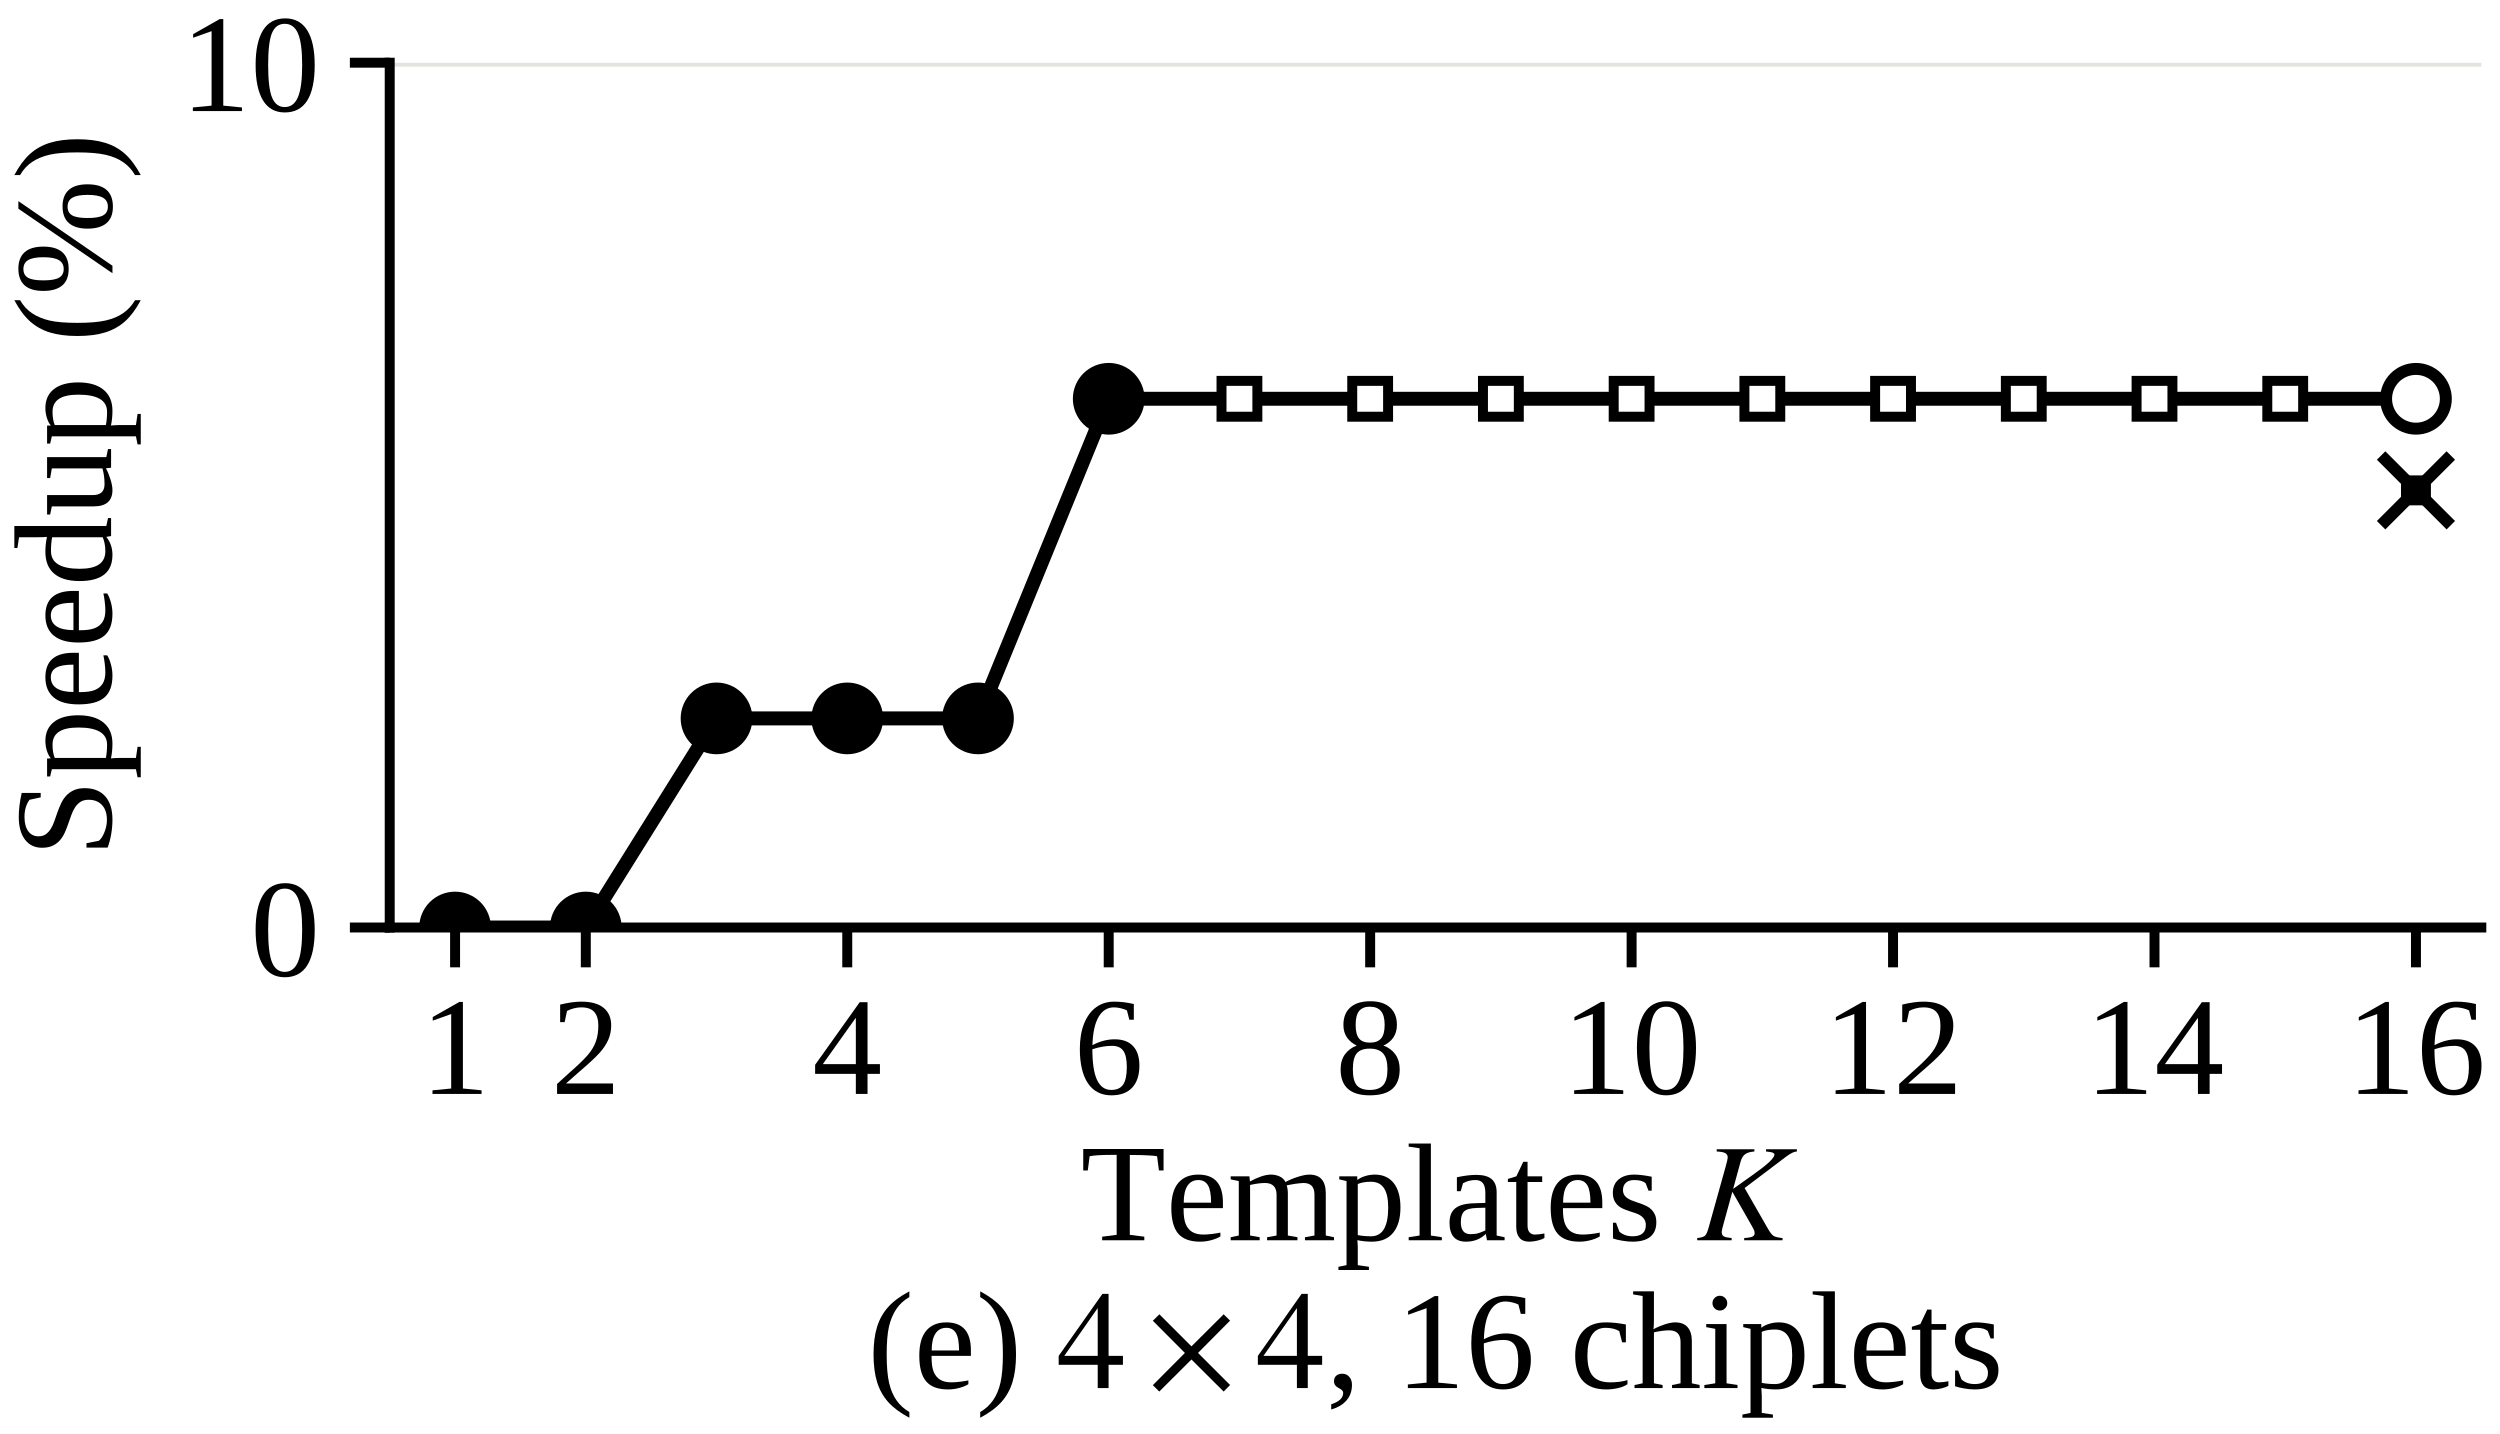
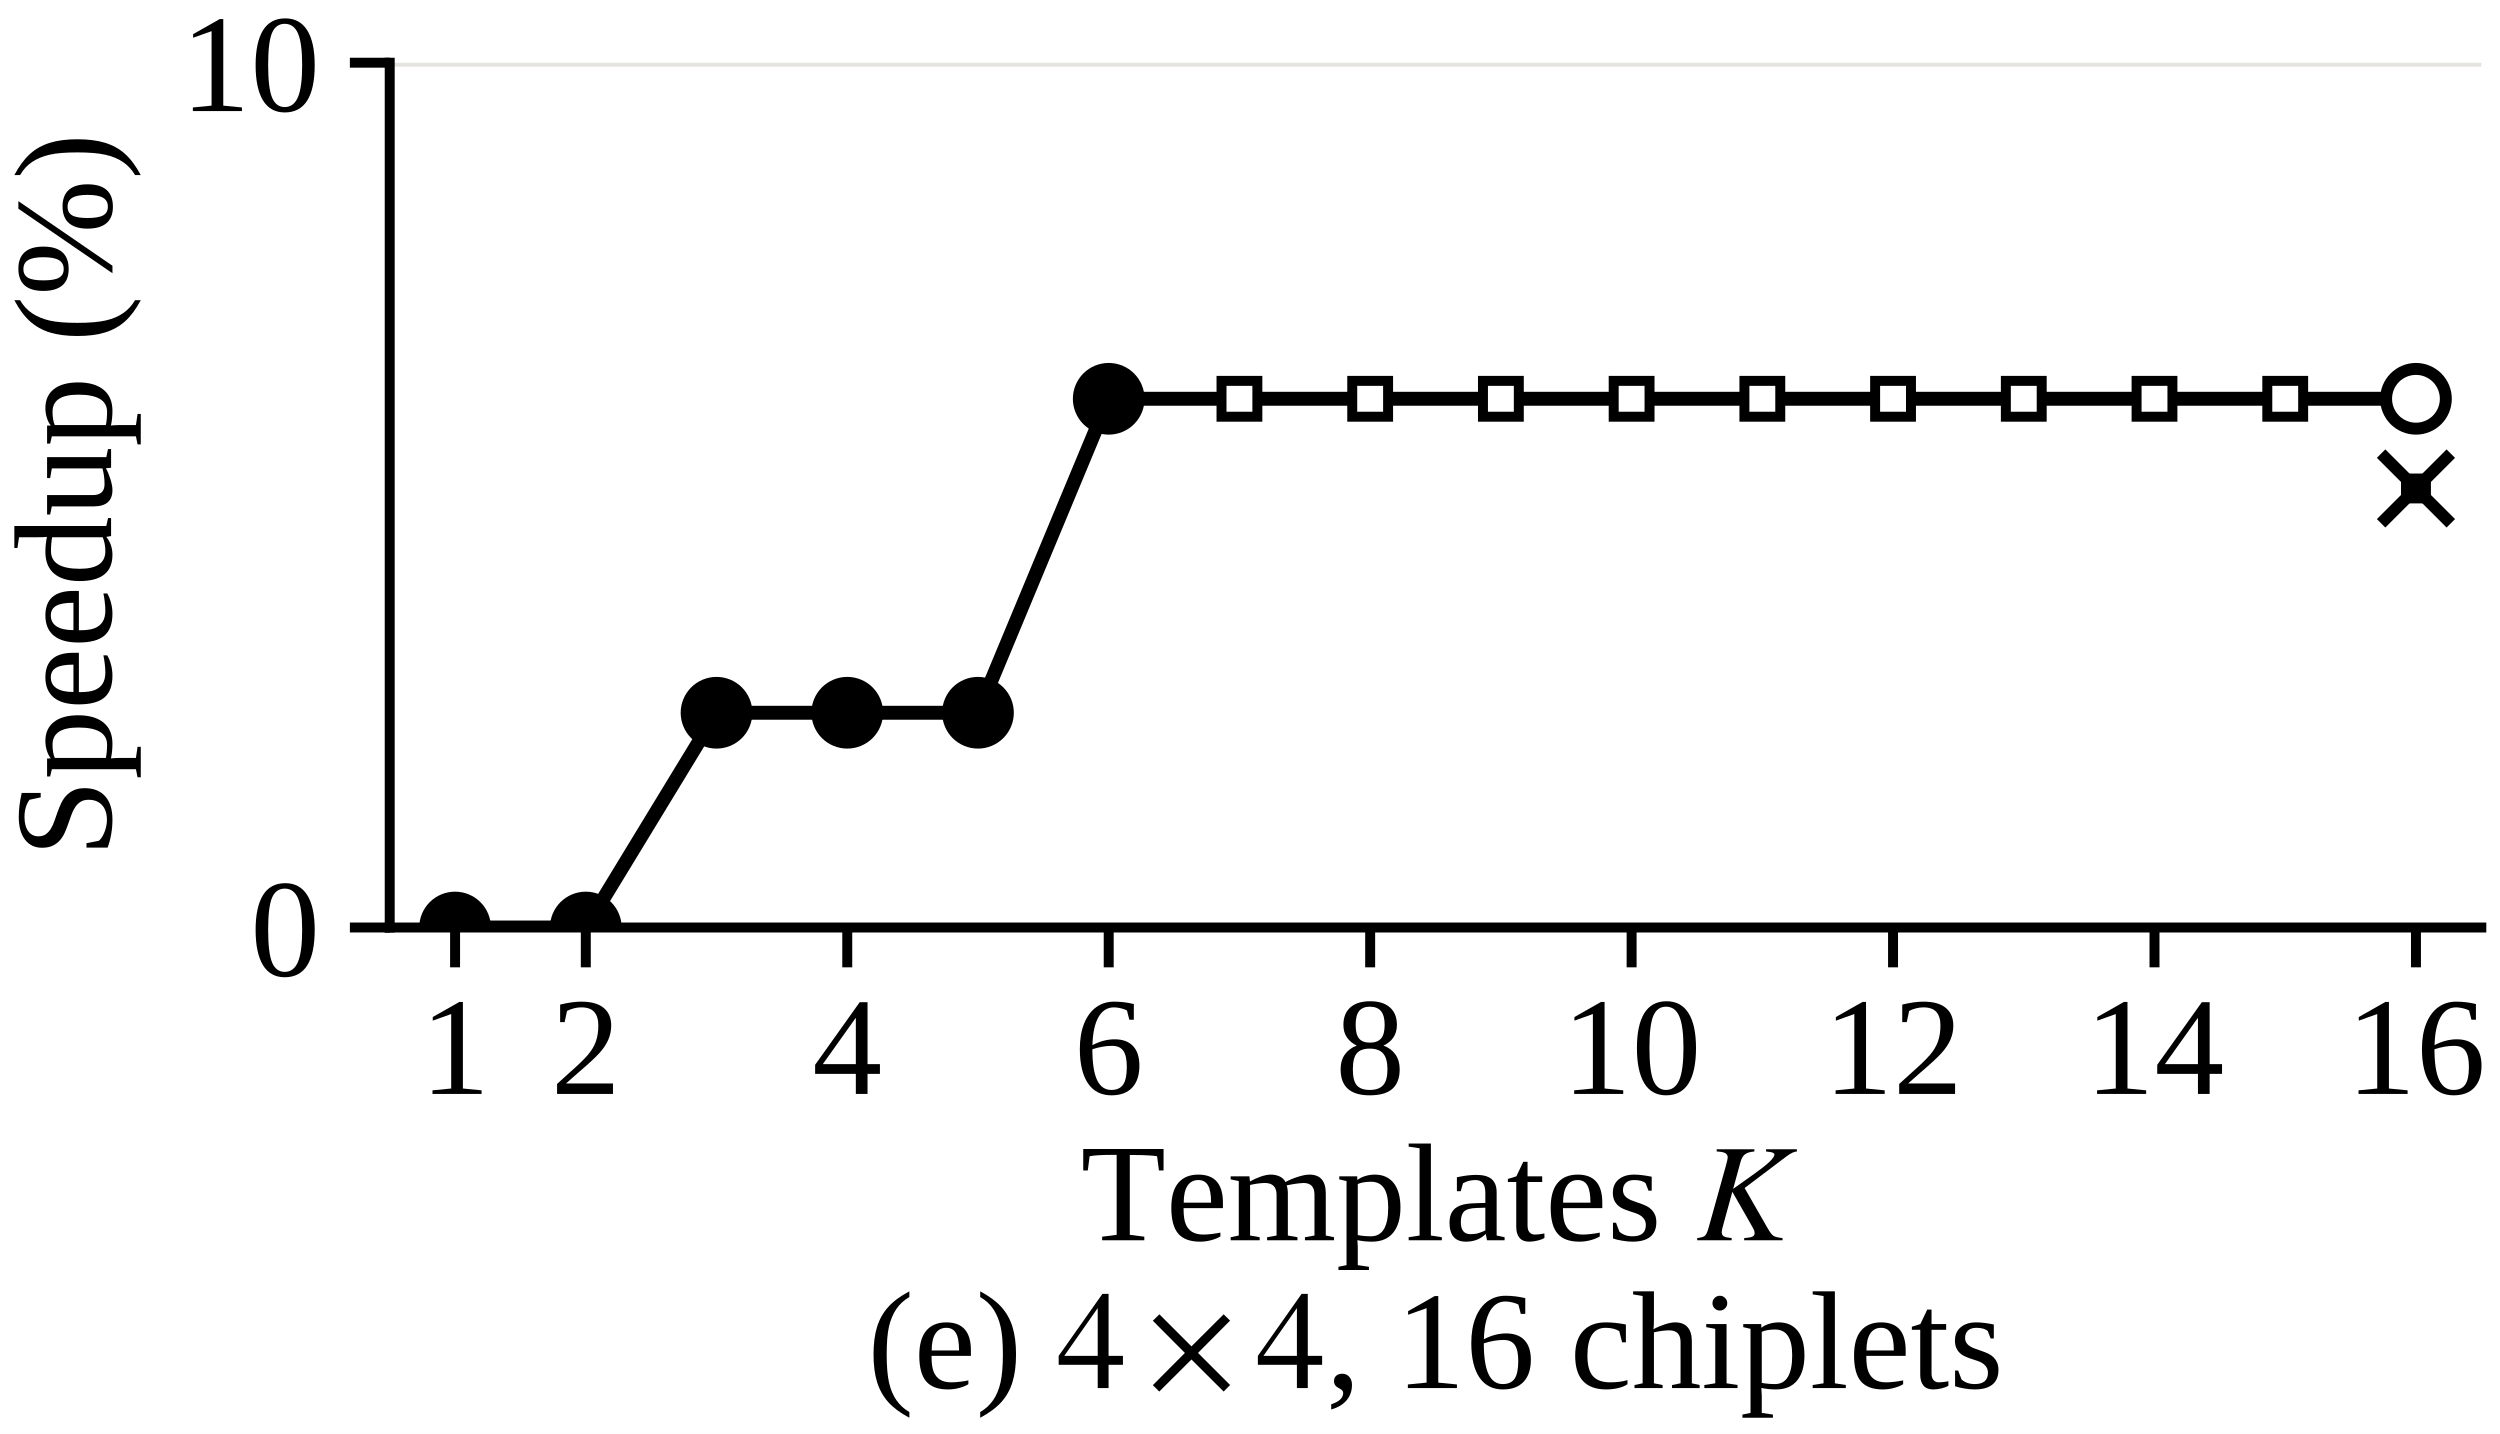
<svg xmlns="http://www.w3.org/2000/svg" xmlns:xlink="http://www.w3.org/1999/xlink" width="125.529pt" height="72pt" viewBox="0 0 125.529 72" version="1.1">
  <defs>
    <style type="text/css">*{stroke-linejoin: round; stroke-linecap: butt}</style>
  </defs>
  <g id="figure_1">
    <g id="patch_1">
      <path d="M 0 72  L 125.529 72  L 125.529 0  L 0 0  z " style="fill: #ffffff" />
    </g>
    <g id="axes_1">
      <g id="patch_2">
        <path d="M 19.568 46.572  L 124.591 46.572  L 124.591 3.149  L 19.568 3.149  z " style="fill: #ffffff" />
      </g>
      <g id="matplotlib.axis_1">
        <g id="xtick_1">
          <g id="line2d_1">
            <defs>
-               <path id="m6d4c251b62" d="M 0 0  L 0 2  " style="stroke: #000000; stroke-width: 0.5" />
-             </defs>
-             <g>
-               <use xlink:href="#m6d4c251b62" x="22.85" y="46.572" style="stroke: #000000; stroke-width: 0.5" />
+               <path id="m3a3be4b324" d="M 0 0  L 0 2  " style="stroke: #000000; stroke-width: 0.5" />
+             </defs>
+             <g>
+               <use xlink:href="#m3a3be4b324" x="22.85" y="46.572" style="stroke: #000000; stroke-width: 0.5" />
            </g>
          </g>
          <g id="text_1">
            <g transform="translate(21.1001 54.92922) scale(0.07 -0.07)">
              <defs>
                <path id="LiberationSerif-31" d="M 1959 250  L 2816 166  L 2816 0  L 563 0  L 563 166  L 1422 250  L 1422 3669  L 575 3366  L 575 3531  L 1797 4225  L 1959 4225  L 1959 250  z " transform="scale(0.015625)" />
              </defs>
              <use xlink:href="#LiberationSerif-31" />
            </g>
          </g>
        </g>
        <g id="xtick_2">
          <g id="line2d_2">
            <g>
-               <use xlink:href="#m6d4c251b62" x="29.414" y="46.572" style="stroke: #000000; stroke-width: 0.5" />
+               <use xlink:href="#m3a3be4b324" x="29.414" y="46.572" style="stroke: #000000; stroke-width: 0.5" />
            </g>
          </g>
          <g id="text_2">
            <g transform="translate(27.66404 54.92922) scale(0.07 -0.07)">
              <defs>
                <path id="LiberationSerif-32" d="M 2847 0  L 281 0  L 281 459  L 863 988  Q 1422 1478 1684 1781  Q 1947 2084 2061 2406  Q 2175 2728 2175 3144  Q 2175 3550 1990 3762  Q 1806 3975 1388 3975  Q 1222 3975 1047 3929  Q 872 3884 738 3809  L 628 3297  L 422 3297  L 422 4103  Q 991 4238 1388 4238  Q 2075 4238 2420 3952  Q 2766 3666 2766 3144  Q 2766 2794 2630 2483  Q 2494 2172 2212 1864  Q 1931 1556 1281 1003  Q 1003 766 691 481  L 2847 481  L 2847 0  z " transform="scale(0.015625)" />
              </defs>
              <use xlink:href="#LiberationSerif-32" />
            </g>
          </g>
        </g>
        <g id="xtick_3">
          <g id="line2d_3">
            <g>
-               <use xlink:href="#m6d4c251b62" x="42.542" y="46.572" style="stroke: #000000; stroke-width: 0.5" />
+               <use xlink:href="#m3a3be4b324" x="42.542" y="46.572" style="stroke: #000000; stroke-width: 0.5" />
            </g>
          </g>
          <g id="text_3">
            <g transform="translate(40.79193 54.92922) scale(0.07 -0.07)">
              <defs>
                <path id="LiberationSerif-34" d="M 2531 922  L 2531 0  L 1994 0  L 1994 922  L 125 922  L 125 1338  L 2172 4213  L 2531 4213  L 2531 1369  L 3100 1369  L 3100 922  L 2531 922  z M 1994 3478  L 1978 3478  L 478 1369  L 1994 1369  L 1994 3478  z " transform="scale(0.015625)" />
              </defs>
              <use xlink:href="#LiberationSerif-34" />
            </g>
          </g>
        </g>
        <g id="xtick_4">
          <g id="line2d_4">
            <g>
-               <use xlink:href="#m6d4c251b62" x="55.67" y="46.572" style="stroke: #000000; stroke-width: 0.5" />
+               <use xlink:href="#m3a3be4b324" x="55.67" y="46.572" style="stroke: #000000; stroke-width: 0.5" />
            </g>
          </g>
          <g id="text_4">
            <g transform="translate(53.91982 54.92922) scale(0.07 -0.07)">
              <defs>
                <path id="LiberationSerif-36" d="M 3009 1300  Q 3009 647 2679 292  Q 2350 -63 1728 -63  Q 1022 -63 648 487  Q 275 1038 275 2069  Q 275 2744 472 3234  Q 669 3725 1023 3981  Q 1378 4238 1844 4238  Q 2300 4238 2753 4128  L 2753 3406  L 2547 3406  L 2438 3834  Q 2334 3891 2159 3933  Q 1984 3975 1844 3975  Q 1388 3975 1133 3533  Q 878 3091 853 2241  Q 1363 2509 1875 2509  Q 2428 2509 2718 2198  Q 3009 1888 3009 1300  z M 1716 184  Q 2094 184 2262 429  Q 2431 675 2431 1241  Q 2431 1753 2270 1981  Q 2109 2209 1759 2209  Q 1331 2209 850 2053  Q 850 1100 1065 642  Q 1281 184 1716 184  z " transform="scale(0.015625)" />
              </defs>
              <use xlink:href="#LiberationSerif-36" />
            </g>
          </g>
        </g>
        <g id="xtick_5">
          <g id="line2d_5">
            <g>
-               <use xlink:href="#m6d4c251b62" x="68.798" y="46.572" style="stroke: #000000; stroke-width: 0.5" />
+               <use xlink:href="#m3a3be4b324" x="68.798" y="46.572" style="stroke: #000000; stroke-width: 0.5" />
            </g>
          </g>
          <g id="text_5">
            <g transform="translate(67.04771 54.92922) scale(0.07 -0.07)">
              <defs>
                <path id="LiberationSerif-38" d="M 2828 3169  Q 2828 2825 2661 2586  Q 2494 2347 2209 2222  Q 2566 2091 2761 1811  Q 2956 1531 2956 1131  Q 2956 538 2622 237  Q 2288 -63 1581 -63  Q 244 -63 244 1131  Q 244 1547 444 1820  Q 644 2094 984 2222  Q 713 2347 542 2584  Q 372 2822 372 3169  Q 372 3688 689 3972  Q 1006 4256 1606 4256  Q 2188 4256 2508 3973  Q 2828 3691 2828 3169  z M 2394 1131  Q 2394 1631 2198 1856  Q 2003 2081 1581 2081  Q 1169 2081 987 1867  Q 806 1653 806 1131  Q 806 603 990 393  Q 1175 184 1581 184  Q 1997 184 2195 401  Q 2394 619 2394 1131  z M 2266 3169  Q 2266 3600 2097 3803  Q 1928 4006 1588 4006  Q 1256 4006 1095 3809  Q 934 3613 934 3169  Q 934 2734 1090 2545  Q 1247 2356 1588 2356  Q 1938 2356 2102 2548  Q 2266 2741 2266 3169  z " transform="scale(0.015625)" />
              </defs>
              <use xlink:href="#LiberationSerif-38" />
            </g>
          </g>
        </g>
        <g id="xtick_6">
          <g id="line2d_6">
            <g>
-               <use xlink:href="#m6d4c251b62" x="81.926" y="46.572" style="stroke: #000000; stroke-width: 0.5" />
+               <use xlink:href="#m3a3be4b324" x="81.926" y="46.572" style="stroke: #000000; stroke-width: 0.5" />
            </g>
          </g>
          <g id="text_6">
            <g transform="translate(78.4256 54.92922) scale(0.07 -0.07)">
              <defs>
                <path id="LiberationSerif-30" d="M 2956 2113  Q 2956 -63 1581 -63  Q 919 -63 581 493  Q 244 1050 244 2113  Q 244 3153 581 3704  Q 919 4256 1606 4256  Q 2269 4256 2612 3711  Q 2956 3166 2956 2113  z M 2381 2113  Q 2381 3119 2190 3562  Q 2000 4006 1581 4006  Q 1175 4006 997 3587  Q 819 3169 819 2113  Q 819 1050 1000 617  Q 1181 184 1581 184  Q 1994 184 2187 639  Q 2381 1094 2381 2113  z " transform="scale(0.015625)" />
              </defs>
              <use xlink:href="#LiberationSerif-31" />
              <use xlink:href="#LiberationSerif-30" x="50" />
            </g>
          </g>
        </g>
        <g id="xtick_7">
          <g id="line2d_7">
            <g>
-               <use xlink:href="#m6d4c251b62" x="95.053" y="46.572" style="stroke: #000000; stroke-width: 0.5" />
+               <use xlink:href="#m3a3be4b324" x="95.053" y="46.572" style="stroke: #000000; stroke-width: 0.5" />
            </g>
          </g>
          <g id="text_7">
            <g transform="translate(91.55348 54.92922) scale(0.07 -0.07)">
              <use xlink:href="#LiberationSerif-31" />
              <use xlink:href="#LiberationSerif-32" x="50" />
            </g>
          </g>
        </g>
        <g id="xtick_8">
          <g id="line2d_8">
            <g>
-               <use xlink:href="#m6d4c251b62" x="108.181" y="46.572" style="stroke: #000000; stroke-width: 0.5" />
+               <use xlink:href="#m3a3be4b324" x="108.181" y="46.572" style="stroke: #000000; stroke-width: 0.5" />
            </g>
          </g>
          <g id="text_8">
            <g transform="translate(104.6814 54.92922) scale(0.07 -0.07)">
              <use xlink:href="#LiberationSerif-31" />
              <use xlink:href="#LiberationSerif-34" x="50" />
            </g>
          </g>
        </g>
        <g id="xtick_9">
          <g id="line2d_9">
            <g>
-               <use xlink:href="#m6d4c251b62" x="121.309" y="46.572" style="stroke: #000000; stroke-width: 0.5" />
+               <use xlink:href="#m3a3be4b324" x="121.309" y="46.572" style="stroke: #000000; stroke-width: 0.5" />
            </g>
          </g>
          <g id="text_9">
            <g transform="translate(117.8093 54.92922) scale(0.07 -0.07)">
              <use xlink:href="#LiberationSerif-31" />
              <use xlink:href="#LiberationSerif-36" x="50" />
            </g>
          </g>
        </g>
        <g id="text_10">
          <g transform="translate(54.26468 62.32) scale(0.07 -0.07)">
            <defs>
              <path id="LiberationSerif-54" d="M 984 0  L 984 166  L 1650 250  L 1650 3922  L 1491 3922  Q 700 3922 409 3859  L 325 3206  L 116 3206  L 116 4191  L 3803 4191  L 3803 3206  L 3591 3206  L 3506 3859  Q 3413 3881 3097 3898  Q 2781 3916 2406 3916  L 2253 3916  L 2253 250  L 2919 166  L 2919 0  L 984 0  z " transform="scale(0.015625)" />
              <path id="LiberationSerif-65" d="M 813 1478  L 813 1422  Q 813 991 908 752  Q 1003 513 1201 388  Q 1400 263 1722 263  Q 1891 263 2122 291  Q 2353 319 2503 353  L 2503 178  Q 2353 81 2095 9  Q 1838 -63 1569 -63  Q 884 -63 567 306  Q 250 675 250 1491  Q 250 2259 572 2637  Q 894 3016 1491 3016  Q 2619 3016 2619 1734  L 2619 1478  L 813 1478  z M 1491 2766  Q 1166 2766 992 2503  Q 819 2241 819 1728  L 2075 1728  Q 2075 2288 1931 2527  Q 1788 2766 1491 2766  z " transform="scale(0.015625)" />
              <path id="LiberationSerif-6d" d="M 1019 2700  Q 1253 2834 1515 2925  Q 1778 3016 1978 3016  Q 2194 3016 2376 2934  Q 2559 2853 2650 2675  Q 2891 2809 3214 2912  Q 3538 3016 3750 3016  Q 4500 3016 4500 2150  L 4500 219  L 4878 141  L 4878 0  L 3544 0  L 3544 141  L 3981 219  L 3981 2094  Q 3981 2631 3481 2631  Q 3400 2631 3292 2618  Q 3184 2606 3076 2590  Q 2969 2575 2870 2554  Q 2772 2534 2706 2522  Q 2759 2353 2759 2150  L 2759 219  L 3200 141  L 3200 0  L 1806 0  L 1806 141  L 2241 219  L 2241 2094  Q 2241 2353 2108 2492  Q 1975 2631 1709 2631  Q 1434 2631 1025 2541  L 1025 219  L 1466 141  L 1466 0  L 134 0  L 134 141  L 506 219  L 506 2719  L 134 2797  L 134 2938  L 994 2938  L 1019 2700  z " transform="scale(0.015625)" />
              <path id="LiberationSerif-70" d="M 475 2719  L 141 2797  L 141 2938  L 966 2938  L 972 2766  Q 1103 2878 1323 2947  Q 1544 3016 1772 3016  Q 2334 3016 2642 2625  Q 2950 2234 2950 1503  Q 2950 756 2614 346  Q 2278 -63 1644 -63  Q 1291 -63 972 6  Q 991 -219 991 -347  L 991 -1141  L 1503 -1216  L 1503 -1363  L 103 -1363  L 103 -1216  L 475 -1141  L 475 2719  z M 2388 1503  Q 2388 2103 2192 2395  Q 1997 2688 1600 2688  Q 1234 2688 991 2584  L 991 238  Q 1269 184 1600 184  Q 2388 184 2388 1503  z " transform="scale(0.015625)" />
              <path id="LiberationSerif-6c" d="M 1147 219  L 1650 141  L 1650 0  L 128 0  L 128 141  L 628 219  L 628 4225  L 128 4300  L 128 4441  L 1147 4441  L 1147 219  z " transform="scale(0.015625)" />
              <path id="LiberationSerif-61" d="M 1453 3003  Q 1934 3003 2161 2806  Q 2388 2609 2388 2203  L 2388 219  L 2753 141  L 2753 0  L 1947 0  L 1888 294  Q 1531 -63 978 -63  Q 225 -63 225 813  Q 225 1106 339 1298  Q 453 1491 703 1592  Q 953 1694 1428 1703  L 1869 1716  L 1869 2175  Q 1869 2478 1758 2622  Q 1647 2766 1416 2766  Q 1103 2766 844 2619  L 738 2253  L 563 2253  L 563 2894  Q 1069 3003 1453 3003  z M 1869 1497  L 1459 1484  Q 1041 1469 892 1322  Q 744 1175 744 831  Q 744 281 1191 281  Q 1403 281 1558 329  Q 1713 378 1869 453  L 1869 1497  z " transform="scale(0.015625)" />
              <path id="LiberationSerif-74" d="M 1044 -63  Q 744 -63 595 115  Q 447 294 447 616  L 447 2675  L 63 2675  L 63 2816  L 453 2938  L 769 3603  L 966 3603  L 966 2938  L 1638 2938  L 1638 2675  L 966 2675  L 966 672  Q 966 469 1058 366  Q 1150 263 1300 263  Q 1481 263 1741 313  L 1741 109  Q 1631 34 1425 -14  Q 1219 -63 1044 -63  z " transform="scale(0.015625)" />
              <path id="LiberationSerif-73" d="M 2259 825  Q 2259 388 1982 162  Q 1706 -63 1166 -63  Q 947 -63 683 -17  Q 419 28 269 84  L 269 806  L 409 806  L 563 397  Q 797 184 1172 184  Q 1778 184 1778 703  Q 1778 1084 1300 1247  L 1022 1338  Q 706 1441 562 1547  Q 419 1653 341 1808  Q 263 1963 263 2181  Q 263 2569 527 2792  Q 791 3016 1241 3016  Q 1563 3016 2047 2919  L 2047 2278  L 1900 2278  L 1769 2619  Q 1603 2766 1247 2766  Q 994 2766 861 2641  Q 728 2516 728 2303  Q 728 2125 848 2003  Q 969 1881 1213 1800  Q 1672 1644 1812 1572  Q 1953 1500 2051 1395  Q 2150 1291 2204 1156  Q 2259 1022 2259 825  z " transform="scale(0.015625)" />
              <path id="LiberationSerif-20" transform="scale(0.015625)" />
              <path id="STIXGeneral-Italic-4b" d="M 4621 4179  L 4621 4077  Q 4442 4077 4128 3840  L 2221 2400  L 3296 525  Q 3443 269 3552 201  Q 3661 134 3962 102  L 3962 0  L 2202 0  L 2202 102  L 2387 122  Q 2682 147 2682 326  Q 2682 365 2672 409  Q 2662 454 2630 515  Q 2598 576 2579 611  Q 2560 646 2509 736  Q 2458 826 2445 851  L 1658 2227  L 1242 710  Q 1171 467 1171 384  Q 1171 237 1264 182  Q 1357 128 1626 102  L 1626 0  L 45 0  L 45 102  Q 320 134 403 211  Q 486 288 563 557  L 1357 3405  Q 1446 3725 1446 3802  Q 1446 3936 1337 4000  Q 1229 4064 941 4077  L 941 4179  L 2669 4179  L 2669 4077  Q 2400 4058 2253 3958  Q 2106 3859 2035 3603  L 1696 2362  L 2675 3059  Q 3590 3706 3590 3936  Q 3590 4032 3360 4058  L 3206 4077  L 3206 4179  L 4621 4179  z " transform="scale(0.015625)" />
            </defs>
            <use xlink:href="#LiberationSerif-54" transform="translate(0 0.609375)" />
            <use xlink:href="#LiberationSerif-65" transform="translate(61.08398 0.609375)" />
            <use xlink:href="#LiberationSerif-6d" transform="translate(105.4688 0.609375)" />
            <use xlink:href="#LiberationSerif-70" transform="translate(183.252 0.609375)" />
            <use xlink:href="#LiberationSerif-6c" transform="translate(233.252 0.609375)" />
            <use xlink:href="#LiberationSerif-61" transform="translate(261.0352 0.609375)" />
            <use xlink:href="#LiberationSerif-74" transform="translate(305.4199 0.609375)" />
            <use xlink:href="#LiberationSerif-65" transform="translate(333.2031 0.609375)" />
            <use xlink:href="#LiberationSerif-73" transform="translate(377.5879 0.609375)" />
            <use xlink:href="#LiberationSerif-20" transform="translate(416.5039 0.609375)" />
            <use xlink:href="#STIXGeneral-Italic-4b" transform="translate(441.5039 0.609375)" />
          </g>
          <g transform="translate(43.55468 69.74) scale(0.07 -0.07)">
            <defs>
              <path id="LiberationSerif-28" d="M 884 1544  Q 884 731 993 248  Q 1103 -234 1337 -565  Q 1572 -897 1925 -1100  L 1925 -1363  Q 1306 -1034 957 -645  Q 609 -256 445 270  Q 281 797 281 1544  Q 281 2288 443 2811  Q 606 3334 953 3721  Q 1300 4109 1925 4441  L 1925 4178  Q 1544 3959 1319 3617  Q 1094 3275 989 2819  Q 884 2363 884 1544  z " transform="scale(0.015625)" />
              <path id="LiberationSerif-29" d="M 206 -1363  L 206 -1100  Q 559 -897 793 -564  Q 1028 -231 1137 251  Q 1247 734 1247 1544  Q 1247 2363 1142 2819  Q 1038 3275 813 3617  Q 588 3959 206 4178  L 206 4441  Q 831 4106 1178 3720  Q 1525 3334 1687 2811  Q 1850 2288 1850 1544  Q 1850 800 1687 273  Q 1525 -253 1178 -640  Q 831 -1028 206 -1363  z " transform="scale(0.015625)" />
              <path id="STIXGeneral-Regular-34" d="M 3027 1069  L 2368 1069  L 2368 0  L 1869 0  L 1869 1069  L 77 1069  L 77 1478  L 2086 4326  L 2368 4326  L 2368 1478  L 3027 1478  L 3027 1069  z M 1869 1478  L 1869 3674  L 333 1478  L 1869 1478  z " transform="scale(0.015625)" />
              <path id="STIXGeneral-Regular-d7" d="M 3821 141  L 3526 -160  L 2048 1312  L 570 -160  L 275 134  L 1747 1613  L 275 3091  L 576 3386  L 2048 1914  L 3526 3386  L 3821 3098  L 2349 1613  L 3821 141  z " transform="scale(0.015625)" />
              <path id="LiberationSerif-2c" d="M 1197 153  Q 1197 -275 948 -564  Q 700 -853 244 -984  L 244 -744  Q 794 -569 794 -219  Q 794 -156 747 -106  Q 700 -56 584 3  Q 372 113 372 313  Q 372 481 478 570  Q 584 659 750 659  Q 950 659 1073 515  Q 1197 372 1197 153  z " transform="scale(0.015625)" />
              <path id="LiberationSerif-63" d="M 2644 178  Q 2491 66 2222 1  Q 1953 -63 1672 -63  Q 244 -63 244 1491  Q 244 2225 608 2620  Q 972 3016 1650 3016  Q 2072 3016 2572 2919  L 2572 2100  L 2400 2100  L 2266 2619  Q 2006 2766 1644 2766  Q 806 2766 806 1491  Q 806 828 1061 545  Q 1316 263 1850 263  Q 2306 263 2644 366  L 2644 178  z " transform="scale(0.015625)" />
              <path id="LiberationSerif-68" d="M 1019 3169  Q 1019 2844 997 2700  Q 1222 2828 1508 2922  Q 1794 3016 1991 3016  Q 2372 3016 2565 2794  Q 2759 2572 2759 2150  L 2759 219  L 3116 141  L 3116 0  L 1850 0  L 1850 141  L 2241 219  L 2241 2113  Q 2241 2650 1722 2650  Q 1428 2650 1019 2559  L 1019 219  L 1416 141  L 1416 0  L 128 0  L 128 141  L 500 219  L 500 4225  L 63 4300  L 63 4441  L 1019 4441  L 1019 3169  z " transform="scale(0.015625)" />
              <path id="LiberationSerif-69" d="M 1184 3897  Q 1184 3759 1084 3659  Q 984 3559 844 3559  Q 706 3559 606 3659  Q 506 3759 506 3897  Q 506 4038 606 4138  Q 706 4238 844 4238  Q 984 4238 1084 4138  Q 1184 4038 1184 3897  z M 1153 219  L 1656 141  L 1656 0  L 134 0  L 134 141  L 634 219  L 634 2719  L 219 2797  L 219 2938  L 1153 2938  L 1153 219  z " transform="scale(0.015625)" />
            </defs>
            <use xlink:href="#LiberationSerif-28" transform="translate(0 0.609375)" />
            <use xlink:href="#LiberationSerif-65" transform="translate(33.30078 0.609375)" />
            <use xlink:href="#LiberationSerif-29" transform="translate(77.68555 0.609375)" />
            <use xlink:href="#LiberationSerif-20" transform="translate(110.9863 0.609375)" />
            <use xlink:href="#STIXGeneral-Regular-34" transform="translate(135.9863 0.609375)" />
            <use xlink:href="#STIXGeneral-Regular-d7" transform="translate(200.4263 0.609375)" />
            <use xlink:href="#STIXGeneral-Regular-34" transform="translate(278.8663 0.609375)" />
            <use xlink:href="#LiberationSerif-2c" transform="translate(328.8663 0.609375)" />
            <use xlink:href="#LiberationSerif-20" transform="translate(353.8663 0.609375)" />
            <use xlink:href="#LiberationSerif-31" transform="translate(378.8663 0.609375)" />
            <use xlink:href="#LiberationSerif-36" transform="translate(428.8663 0.609375)" />
            <use xlink:href="#LiberationSerif-20" transform="translate(478.8663 0.609375)" />
            <use xlink:href="#LiberationSerif-63" transform="translate(503.8663 0.609375)" />
            <use xlink:href="#LiberationSerif-68" transform="translate(548.251 0.609375)" />
            <use xlink:href="#LiberationSerif-69" transform="translate(598.251 0.609375)" />
            <use xlink:href="#LiberationSerif-70" transform="translate(626.0342 0.609375)" />
            <use xlink:href="#LiberationSerif-6c" transform="translate(676.0342 0.609375)" />
            <use xlink:href="#LiberationSerif-65" transform="translate(703.8174 0.609375)" />
            <use xlink:href="#LiberationSerif-74" transform="translate(748.2022 0.609375)" />
            <use xlink:href="#LiberationSerif-73" transform="translate(775.9854 0.609375)" />
          </g>
        </g>
      </g>
      <g id="matplotlib.axis_2">
        <g id="ytick_1">
          <g id="line2d_10">
-             <path d="M 19.568 46.572  L 124.591 46.572  " clip-path="url(#p0a0367f3e2)" style="fill: none; stroke: #e4e3df; stroke-width: 0.4; stroke-linecap: square" />
+             <path d="M 19.568 46.572  L 124.591 46.572  " clip-path="url(#pdfbdd32ce2)" style="fill: none; stroke: #e4e3df; stroke-width: 0.4; stroke-linecap: square" />
          </g>
          <g id="line2d_11">
            <defs>
-               <path id="med2399370b" d="M 0 0  L -2 0  " style="stroke: #000000; stroke-width: 0.5" />
-             </defs>
-             <g>
-               <use xlink:href="#med2399370b" x="19.568" y="46.572" style="stroke: #000000; stroke-width: 0.5" />
+               <path id="m607a37f684" d="M 0 0  L -2 0  " style="stroke: #000000; stroke-width: 0.5" />
+             </defs>
+             <g>
+               <use xlink:href="#m607a37f684" x="19.568" y="46.572" style="stroke: #000000; stroke-width: 0.5" />
            </g>
          </g>
          <g id="text_11">
            <g transform="translate(12.56813 49.00055) scale(0.07 -0.07)">
              <use xlink:href="#LiberationSerif-30" />
            </g>
          </g>
        </g>
        <g id="ytick_2">
          <g id="line2d_12">
-             <path d="M 19.568 3.149  L 124.591 3.149  " clip-path="url(#p0a0367f3e2)" style="fill: none; stroke: #e4e3df; stroke-width: 0.4; stroke-linecap: square" />
+             <path d="M 19.568 3.149  L 124.591 3.149  " clip-path="url(#pdfbdd32ce2)" style="fill: none; stroke: #e4e3df; stroke-width: 0.4; stroke-linecap: square" />
          </g>
          <g id="line2d_13">
            <g>
-               <use xlink:href="#med2399370b" x="19.568" y="3.149" style="stroke: #000000; stroke-width: 0.5" />
+               <use xlink:href="#m607a37f684" x="19.568" y="3.149" style="stroke: #000000; stroke-width: 0.5" />
            </g>
          </g>
          <g id="text_12">
            <g transform="translate(9.068125 5.577344) scale(0.07 -0.07)">
              <use xlink:href="#LiberationSerif-31" />
              <use xlink:href="#LiberationSerif-30" x="50" />
            </g>
          </g>
        </g>
        <g id="text_13">
          <g transform="translate(5.577344 43.03512) rotate(-90) scale(0.07 -0.07)">
            <defs>
              <path id="LiberationSerif-53" d="M 434 1128  L 638 1128  L 747 563  Q 863 416 1145 303  Q 1428 191 1703 191  Q 2141 191 2386 414  Q 2631 638 2631 1031  Q 2631 1256 2536 1403  Q 2441 1550 2286 1651  Q 2131 1753 1934 1823  Q 1738 1894 1530 1966  Q 1322 2038 1125 2125  Q 928 2213 773 2347  Q 619 2481 523 2679  Q 428 2878 428 3169  Q 428 3669 803 3953  Q 1178 4238 1844 4238  Q 2350 4238 2944 4103  L 2944 3231  L 2741 3231  L 2631 3744  Q 2313 3975 1844 3975  Q 1425 3975 1189 3804  Q 953 3634 953 3334  Q 953 3131 1048 2997  Q 1144 2863 1298 2767  Q 1453 2672 1651 2603  Q 1850 2534 2058 2461  Q 2266 2388 2464 2295  Q 2663 2203 2817 2061  Q 2972 1919 3067 1714  Q 3163 1509 3163 1209  Q 3163 603 2791 270  Q 2419 -63 1719 -63  Q 1381 -63 1040 -3  Q 700 56 434 159  L 434 1128  z " transform="scale(0.015625)" />
              <path id="LiberationSerif-64" d="M 2259 219  Q 1906 -63 1434 -63  Q 231 -63 231 1441  Q 231 2213 572 2614  Q 913 3016 1575 3016  Q 1913 3016 2259 2944  Q 2241 3047 2241 3463  L 2241 4225  L 1747 4300  L 1747 4441  L 2759 4441  L 2759 219  L 3122 141  L 3122 0  L 2297 0  L 2259 219  z M 794 1441  Q 794 847 994 555  Q 1194 263 1606 263  Q 1959 263 2241 384  L 2241 2706  Q 1963 2759 1606 2759  Q 794 2759 794 1441  z " transform="scale(0.015625)" />
              <path id="LiberationSerif-75" d="M 978 838  Q 978 300 1478 300  Q 1866 300 2203 397  L 2203 2719  L 1759 2797  L 1759 2938  L 2719 2938  L 2719 219  L 3091 141  L 3091 0  L 2234 0  L 2209 238  Q 1988 116 1697 26  Q 1406 -63 1209 -63  Q 459 -63 459 800  L 459 2719  L 84 2797  L 84 2938  L 978 2938  L 978 838  z " transform="scale(0.015625)" />
              <path id="LiberationSerif-25" d="M 1375 -63  L 1031 -63  L 3994 4256  L 4341 4256  L 1375 -63  z M 2253 3109  Q 2253 1947 1222 1947  Q 719 1947 469 2244  Q 219 2541 219 3109  Q 219 4256 1241 4256  Q 1738 4256 1995 3968  Q 2253 3681 2253 3109  z M 1766 3109  Q 1766 3584 1636 3804  Q 1506 4025 1222 4025  Q 950 4025 826 3817  Q 703 3609 703 3109  Q 703 2597 828 2386  Q 953 2175 1222 2175  Q 1503 2175 1634 2398  Q 1766 2622 1766 3109  z M 5113 1081  Q 5113 -84 4084 -84  Q 3581 -84 3329 212  Q 3078 509 3078 1081  Q 3078 1638 3331 1933  Q 3584 2228 4103 2228  Q 4600 2228 4856 1940  Q 5113 1653 5113 1081  z M 4628 1081  Q 4628 1556 4498 1776  Q 4369 1997 4084 1997  Q 3813 1997 3689 1789  Q 3566 1581 3566 1081  Q 3566 569 3691 358  Q 3816 147 4084 147  Q 4366 147 4497 370  Q 4628 594 4628 1081  z " transform="scale(0.015625)" />
            </defs>
            <use xlink:href="#LiberationSerif-53" />
            <use xlink:href="#LiberationSerif-70" x="55.615" />
            <use xlink:href="#LiberationSerif-65" x="105.615" />
            <use xlink:href="#LiberationSerif-65" x="150" />
            <use xlink:href="#LiberationSerif-64" x="194.385" />
            <use xlink:href="#LiberationSerif-75" x="244.385" />
            <use xlink:href="#LiberationSerif-70" x="294.385" />
            <use xlink:href="#LiberationSerif-20" x="344.385" />
            <use xlink:href="#LiberationSerif-28" x="369.385" />
            <use xlink:href="#LiberationSerif-25" x="402.686" />
            <use xlink:href="#LiberationSerif-29" x="485.986" />
          </g>
        </g>
      </g>
      <g id="line2d_14">
-         <path d="M 22.85 46.572  L 29.414 46.572  L 35.978 36.072  L 42.542 36.072  L 49.106 36.072  L 55.67 20.024  L 62.234 20.024  L 68.798 20.024  L 75.362 20.024  L 81.926 20.024  L 88.49 20.024  L 95.053 20.024  L 101.617 20.024  L 108.181 20.024  L 114.745 20.024  L 121.309 20.024  " clip-path="url(#p0a0367f3e2)" style="fill: none; stroke: #000000; stroke-width: 0.7; stroke-linecap: square" />
+         <path d="M 22.85 46.572  L 29.414 46.572  L 35.978 35.788  L 42.542 35.788  L 49.106 35.788  L 55.67 20.024  L 62.234 20.024  L 68.798 20.024  L 75.362 20.024  L 81.926 20.024  L 88.49 20.024  L 95.053 20.024  L 101.617 20.024  L 108.181 20.024  L 114.745 20.024  L 121.309 20.024  " clip-path="url(#pdfbdd32ce2)" style="fill: none; stroke: #000000; stroke-width: 0.7; stroke-linecap: square" />
      </g>
      <g id="patch_3">
        <path d="M 19.568 46.572  L 19.568 3.149  " style="fill: none; stroke: #000000; stroke-width: 0.5; stroke-linejoin: miter; stroke-linecap: square" />
      </g>
      <g id="patch_4">
        <path d="M 19.568 46.572  L 124.591 46.572  " style="fill: none; stroke: #000000; stroke-width: 0.5; stroke-linejoin: miter; stroke-linecap: square" />
      </g>
      <g id="line2d_15">
-         <path d="M 22.85 46.572  " clip-path="url(#p0a0367f3e2)" style="fill: none; stroke: #000000; stroke-width: 1.5; stroke-linecap: square" />
+         <path d="M 22.85 46.572  " clip-path="url(#pdfbdd32ce2)" style="fill: none; stroke: #000000; stroke-width: 1.5; stroke-linecap: square" />
        <defs>
-           <path id="m5e9d50f009" d="M 0 1.5  C 0.398 1.5 0.779 1.342 1.061 1.061  C 1.342 0.779 1.5 0.398 1.5 0  C 1.5 -0.398 1.342 -0.779 1.061 -1.061  C 0.779 -1.342 0.398 -1.5 0 -1.5  C -0.398 -1.5 -0.779 -1.342 -1.061 -1.061  C -1.342 -0.779 -1.5 -0.398 -1.5 0  C -1.5 0.398 -1.342 0.779 -1.061 1.061  C -0.779 1.342 -0.398 1.5 0 1.5  z " style="stroke: #000000; stroke-width: 0.6" />
+           <path id="m2a65e14323" d="M 0 1.5  C 0.398 1.5 0.779 1.342 1.061 1.061  C 1.342 0.779 1.5 0.398 1.5 0  C 1.5 -0.398 1.342 -0.779 1.061 -1.061  C 0.779 -1.342 0.398 -1.5 0 -1.5  C -0.398 -1.5 -0.779 -1.342 -1.061 -1.061  C -1.342 -0.779 -1.5 -0.398 -1.5 0  C -1.5 0.398 -1.342 0.779 -1.061 1.061  C -0.779 1.342 -0.398 1.5 0 1.5  z " style="stroke: #000000; stroke-width: 0.6" />
        </defs>
-         <g clip-path="url(#p0a0367f3e2)">
-           <use xlink:href="#m5e9d50f009" x="22.85" y="46.572" style="stroke: #000000; stroke-width: 0.6" />
+         <g clip-path="url(#pdfbdd32ce2)">
+           <use xlink:href="#m2a65e14323" x="22.85" y="46.572" style="stroke: #000000; stroke-width: 0.6" />
        </g>
      </g>
      <g id="line2d_16">
-         <path d="M 29.414 46.572  " clip-path="url(#p0a0367f3e2)" style="fill: none; stroke: #000000; stroke-width: 1.5; stroke-linecap: square" />
-         <g clip-path="url(#p0a0367f3e2)">
-           <use xlink:href="#m5e9d50f009" x="29.414" y="46.572" style="stroke: #000000; stroke-width: 0.6" />
+         <path d="M 29.414 46.572  " clip-path="url(#pdfbdd32ce2)" style="fill: none; stroke: #000000; stroke-width: 1.5; stroke-linecap: square" />
+         <g clip-path="url(#pdfbdd32ce2)">
+           <use xlink:href="#m2a65e14323" x="29.414" y="46.572" style="stroke: #000000; stroke-width: 0.6" />
        </g>
      </g>
      <g id="line2d_17">
-         <path d="M 35.978 36.072  " clip-path="url(#p0a0367f3e2)" style="fill: none; stroke: #000000; stroke-width: 1.5; stroke-linecap: square" />
-         <g clip-path="url(#p0a0367f3e2)">
-           <use xlink:href="#m5e9d50f009" x="35.978" y="36.072" style="stroke: #000000; stroke-width: 0.6" />
+         <path d="M 35.978 35.788  " clip-path="url(#pdfbdd32ce2)" style="fill: none; stroke: #000000; stroke-width: 1.5; stroke-linecap: square" />
+         <g clip-path="url(#pdfbdd32ce2)">
+           <use xlink:href="#m2a65e14323" x="35.978" y="35.788" style="stroke: #000000; stroke-width: 0.6" />
        </g>
      </g>
      <g id="line2d_18">
-         <path d="M 42.542 36.072  " clip-path="url(#p0a0367f3e2)" style="fill: none; stroke: #000000; stroke-width: 1.5; stroke-linecap: square" />
-         <g clip-path="url(#p0a0367f3e2)">
-           <use xlink:href="#m5e9d50f009" x="42.542" y="36.072" style="stroke: #000000; stroke-width: 0.6" />
+         <path d="M 42.542 35.788  " clip-path="url(#pdfbdd32ce2)" style="fill: none; stroke: #000000; stroke-width: 1.5; stroke-linecap: square" />
+         <g clip-path="url(#pdfbdd32ce2)">
+           <use xlink:href="#m2a65e14323" x="42.542" y="35.788" style="stroke: #000000; stroke-width: 0.6" />
        </g>
      </g>
      <g id="line2d_19">
-         <path d="M 49.106 36.072  " clip-path="url(#p0a0367f3e2)" style="fill: none; stroke: #000000; stroke-width: 1.5; stroke-linecap: square" />
-         <g clip-path="url(#p0a0367f3e2)">
-           <use xlink:href="#m5e9d50f009" x="49.106" y="36.072" style="stroke: #000000; stroke-width: 0.6" />
+         <path d="M 49.106 35.788  " clip-path="url(#pdfbdd32ce2)" style="fill: none; stroke: #000000; stroke-width: 1.5; stroke-linecap: square" />
+         <g clip-path="url(#pdfbdd32ce2)">
+           <use xlink:href="#m2a65e14323" x="49.106" y="35.788" style="stroke: #000000; stroke-width: 0.6" />
        </g>
      </g>
      <g id="line2d_20">
-         <path d="M 55.67 20.024  " clip-path="url(#p0a0367f3e2)" style="fill: none; stroke: #000000; stroke-width: 1.5; stroke-linecap: square" />
-         <g clip-path="url(#p0a0367f3e2)">
-           <use xlink:href="#m5e9d50f009" x="55.67" y="20.024" style="stroke: #000000; stroke-width: 0.6" />
+         <path d="M 55.67 20.024  " clip-path="url(#pdfbdd32ce2)" style="fill: none; stroke: #000000; stroke-width: 1.5; stroke-linecap: square" />
+         <g clip-path="url(#pdfbdd32ce2)">
+           <use xlink:href="#m2a65e14323" x="55.67" y="20.024" style="stroke: #000000; stroke-width: 0.6" />
        </g>
      </g>
      <g id="line2d_21">
-         <path d="M 62.234 20.024  " clip-path="url(#p0a0367f3e2)" style="fill: none; stroke: #000000; stroke-width: 1.5; stroke-linecap: square" />
+         <path d="M 62.234 20.024  " clip-path="url(#pdfbdd32ce2)" style="fill: none; stroke: #000000; stroke-width: 1.5; stroke-linecap: square" />
        <defs>
-           <path id="m1643322f3f" d="M -0.9 0.9  L 0.9 0.9  L 0.9 -0.9  L -0.9 -0.9  z " style="stroke: #000000; stroke-width: 0.5; stroke-linejoin: miter" />
+           <path id="m9b75b78ee1" d="M -0.9 0.9  L 0.9 0.9  L 0.9 -0.9  L -0.9 -0.9  z " style="stroke: #000000; stroke-width: 0.5; stroke-linejoin: miter" />
        </defs>
-         <g clip-path="url(#p0a0367f3e2)">
-           <use xlink:href="#m1643322f3f" x="62.234" y="20.024" style="fill: #ffffff; stroke: #000000; stroke-width: 0.5; stroke-linejoin: miter" />
+         <g clip-path="url(#pdfbdd32ce2)">
+           <use xlink:href="#m9b75b78ee1" x="62.234" y="20.024" style="fill: #ffffff; stroke: #000000; stroke-width: 0.5; stroke-linejoin: miter" />
        </g>
      </g>
      <g id="line2d_22">
-         <path d="M 68.798 20.024  " clip-path="url(#p0a0367f3e2)" style="fill: none; stroke: #000000; stroke-width: 1.5; stroke-linecap: square" />
-         <g clip-path="url(#p0a0367f3e2)">
-           <use xlink:href="#m1643322f3f" x="68.798" y="20.024" style="fill: #ffffff; stroke: #000000; stroke-width: 0.5; stroke-linejoin: miter" />
+         <path d="M 68.798 20.024  " clip-path="url(#pdfbdd32ce2)" style="fill: none; stroke: #000000; stroke-width: 1.5; stroke-linecap: square" />
+         <g clip-path="url(#pdfbdd32ce2)">
+           <use xlink:href="#m9b75b78ee1" x="68.798" y="20.024" style="fill: #ffffff; stroke: #000000; stroke-width: 0.5; stroke-linejoin: miter" />
        </g>
      </g>
      <g id="line2d_23">
-         <path d="M 75.362 20.024  " clip-path="url(#p0a0367f3e2)" style="fill: none; stroke: #000000; stroke-width: 1.5; stroke-linecap: square" />
-         <g clip-path="url(#p0a0367f3e2)">
-           <use xlink:href="#m1643322f3f" x="75.362" y="20.024" style="fill: #ffffff; stroke: #000000; stroke-width: 0.5; stroke-linejoin: miter" />
+         <path d="M 75.362 20.024  " clip-path="url(#pdfbdd32ce2)" style="fill: none; stroke: #000000; stroke-width: 1.5; stroke-linecap: square" />
+         <g clip-path="url(#pdfbdd32ce2)">
+           <use xlink:href="#m9b75b78ee1" x="75.362" y="20.024" style="fill: #ffffff; stroke: #000000; stroke-width: 0.5; stroke-linejoin: miter" />
        </g>
      </g>
      <g id="line2d_24">
-         <path d="M 81.926 20.024  " clip-path="url(#p0a0367f3e2)" style="fill: none; stroke: #000000; stroke-width: 1.5; stroke-linecap: square" />
-         <g clip-path="url(#p0a0367f3e2)">
-           <use xlink:href="#m1643322f3f" x="81.926" y="20.024" style="fill: #ffffff; stroke: #000000; stroke-width: 0.5; stroke-linejoin: miter" />
+         <path d="M 81.926 20.024  " clip-path="url(#pdfbdd32ce2)" style="fill: none; stroke: #000000; stroke-width: 1.5; stroke-linecap: square" />
+         <g clip-path="url(#pdfbdd32ce2)">
+           <use xlink:href="#m9b75b78ee1" x="81.926" y="20.024" style="fill: #ffffff; stroke: #000000; stroke-width: 0.5; stroke-linejoin: miter" />
        </g>
      </g>
      <g id="line2d_25">
-         <path d="M 88.49 20.024  " clip-path="url(#p0a0367f3e2)" style="fill: none; stroke: #000000; stroke-width: 1.5; stroke-linecap: square" />
-         <g clip-path="url(#p0a0367f3e2)">
-           <use xlink:href="#m1643322f3f" x="88.49" y="20.024" style="fill: #ffffff; stroke: #000000; stroke-width: 0.5; stroke-linejoin: miter" />
+         <path d="M 88.49 20.024  " clip-path="url(#pdfbdd32ce2)" style="fill: none; stroke: #000000; stroke-width: 1.5; stroke-linecap: square" />
+         <g clip-path="url(#pdfbdd32ce2)">
+           <use xlink:href="#m9b75b78ee1" x="88.49" y="20.024" style="fill: #ffffff; stroke: #000000; stroke-width: 0.5; stroke-linejoin: miter" />
        </g>
      </g>
      <g id="line2d_26">
-         <path d="M 95.053 20.024  " clip-path="url(#p0a0367f3e2)" style="fill: none; stroke: #000000; stroke-width: 1.5; stroke-linecap: square" />
-         <g clip-path="url(#p0a0367f3e2)">
-           <use xlink:href="#m1643322f3f" x="95.053" y="20.024" style="fill: #ffffff; stroke: #000000; stroke-width: 0.5; stroke-linejoin: miter" />
+         <path d="M 95.053 20.024  " clip-path="url(#pdfbdd32ce2)" style="fill: none; stroke: #000000; stroke-width: 1.5; stroke-linecap: square" />
+         <g clip-path="url(#pdfbdd32ce2)">
+           <use xlink:href="#m9b75b78ee1" x="95.053" y="20.024" style="fill: #ffffff; stroke: #000000; stroke-width: 0.5; stroke-linejoin: miter" />
        </g>
      </g>
      <g id="line2d_27">
-         <path d="M 101.617 20.024  " clip-path="url(#p0a0367f3e2)" style="fill: none; stroke: #000000; stroke-width: 1.5; stroke-linecap: square" />
-         <g clip-path="url(#p0a0367f3e2)">
-           <use xlink:href="#m1643322f3f" x="101.617" y="20.024" style="fill: #ffffff; stroke: #000000; stroke-width: 0.5; stroke-linejoin: miter" />
+         <path d="M 101.617 20.024  " clip-path="url(#pdfbdd32ce2)" style="fill: none; stroke: #000000; stroke-width: 1.5; stroke-linecap: square" />
+         <g clip-path="url(#pdfbdd32ce2)">
+           <use xlink:href="#m9b75b78ee1" x="101.617" y="20.024" style="fill: #ffffff; stroke: #000000; stroke-width: 0.5; stroke-linejoin: miter" />
        </g>
      </g>
      <g id="line2d_28">
-         <path d="M 108.181 20.024  " clip-path="url(#p0a0367f3e2)" style="fill: none; stroke: #000000; stroke-width: 1.5; stroke-linecap: square" />
-         <g clip-path="url(#p0a0367f3e2)">
-           <use xlink:href="#m1643322f3f" x="108.181" y="20.024" style="fill: #ffffff; stroke: #000000; stroke-width: 0.5; stroke-linejoin: miter" />
+         <path d="M 108.181 20.024  " clip-path="url(#pdfbdd32ce2)" style="fill: none; stroke: #000000; stroke-width: 1.5; stroke-linecap: square" />
+         <g clip-path="url(#pdfbdd32ce2)">
+           <use xlink:href="#m9b75b78ee1" x="108.181" y="20.024" style="fill: #ffffff; stroke: #000000; stroke-width: 0.5; stroke-linejoin: miter" />
        </g>
      </g>
      <g id="line2d_29">
-         <path d="M 114.745 20.024  " clip-path="url(#p0a0367f3e2)" style="fill: none; stroke: #000000; stroke-width: 1.5; stroke-linecap: square" />
-         <g clip-path="url(#p0a0367f3e2)">
-           <use xlink:href="#m1643322f3f" x="114.745" y="20.024" style="fill: #ffffff; stroke: #000000; stroke-width: 0.5; stroke-linejoin: miter" />
+         <path d="M 114.745 20.024  " clip-path="url(#pdfbdd32ce2)" style="fill: none; stroke: #000000; stroke-width: 1.5; stroke-linecap: square" />
+         <g clip-path="url(#pdfbdd32ce2)">
+           <use xlink:href="#m9b75b78ee1" x="114.745" y="20.024" style="fill: #ffffff; stroke: #000000; stroke-width: 0.5; stroke-linejoin: miter" />
        </g>
      </g>
      <g id="line2d_30">
-         <path d="M 121.309 20.024  " clip-path="url(#p0a0367f3e2)" style="fill: none; stroke: #000000; stroke-width: 1.5; stroke-linecap: square" />
+         <path d="M 121.309 20.024  " clip-path="url(#pdfbdd32ce2)" style="fill: none; stroke: #000000; stroke-width: 1.5; stroke-linecap: square" />
        <defs>
-           <path id="m26e77ebe63" d="M 0 1.5  C 0.398 1.5 0.779 1.342 1.061 1.061  C 1.342 0.779 1.5 0.398 1.5 0  C 1.5 -0.398 1.342 -0.779 1.061 -1.061  C 0.779 -1.342 0.398 -1.5 0 -1.5  C -0.398 -1.5 -0.779 -1.342 -1.061 -1.061  C -1.342 -0.779 -1.5 -0.398 -1.5 0  C -1.5 0.398 -1.342 0.779 -1.061 1.061  C -0.779 1.342 -0.398 1.5 0 1.5  z " style="stroke: #000000; stroke-width: 0.6" />
+           <path id="mbc185c2dbb" d="M 0 1.5  C 0.398 1.5 0.779 1.342 1.061 1.061  C 1.342 0.779 1.5 0.398 1.5 0  C 1.5 -0.398 1.342 -0.779 1.061 -1.061  C 0.779 -1.342 0.398 -1.5 0 -1.5  C -0.398 -1.5 -0.779 -1.342 -1.061 -1.061  C -1.342 -0.779 -1.5 -0.398 -1.5 0  C -1.5 0.398 -1.342 0.779 -1.061 1.061  C -0.779 1.342 -0.398 1.5 0 1.5  z " style="stroke: #000000; stroke-width: 0.6" />
        </defs>
-         <g clip-path="url(#p0a0367f3e2)">
-           <use xlink:href="#m26e77ebe63" x="121.309" y="20.024" style="fill: #ffffff; stroke: #000000; stroke-width: 0.6" />
+         <g clip-path="url(#pdfbdd32ce2)">
+           <use xlink:href="#mbc185c2dbb" x="121.309" y="20.024" style="fill: #ffffff; stroke: #000000; stroke-width: 0.6" />
        </g>
      </g>
      <g id="line2d_31">
-         <path d="M 121.309 24.622  " clip-path="url(#p0a0367f3e2)" style="fill: none; stroke: #000000; stroke-width: 1.5; stroke-linecap: square" />
+         <path d="M 121.309 24.527  " clip-path="url(#pdfbdd32ce2)" style="fill: none; stroke: #000000; stroke-width: 1.5; stroke-linecap: square" />
        <defs>
-           <path id="md8bd954667" d="M -1.75 1.75  L 1.75 -1.75  M -1.75 -1.75  L 1.75 1.75  " style="stroke: #000000; stroke-width: 0.6" />
+           <path id="m774f3cf64e" d="M -1.75 1.75  L 1.75 -1.75  M -1.75 -1.75  L 1.75 1.75  " style="stroke: #000000; stroke-width: 0.6" />
        </defs>
-         <g clip-path="url(#p0a0367f3e2)">
-           <use xlink:href="#md8bd954667" x="121.309" y="24.622" style="stroke: #000000; stroke-width: 0.6" />
+         <g clip-path="url(#pdfbdd32ce2)">
+           <use xlink:href="#m774f3cf64e" x="121.309" y="24.527" style="stroke: #000000; stroke-width: 0.6" />
        </g>
      </g>
    </g>
  </g>
  <defs>
-     <clipPath id="p0a0367f3e2">
+     <clipPath id="pdfbdd32ce2">
      <rect x="19.568" y="3.149" width="105.023" height="43.423" />
    </clipPath>
  </defs>
</svg>
